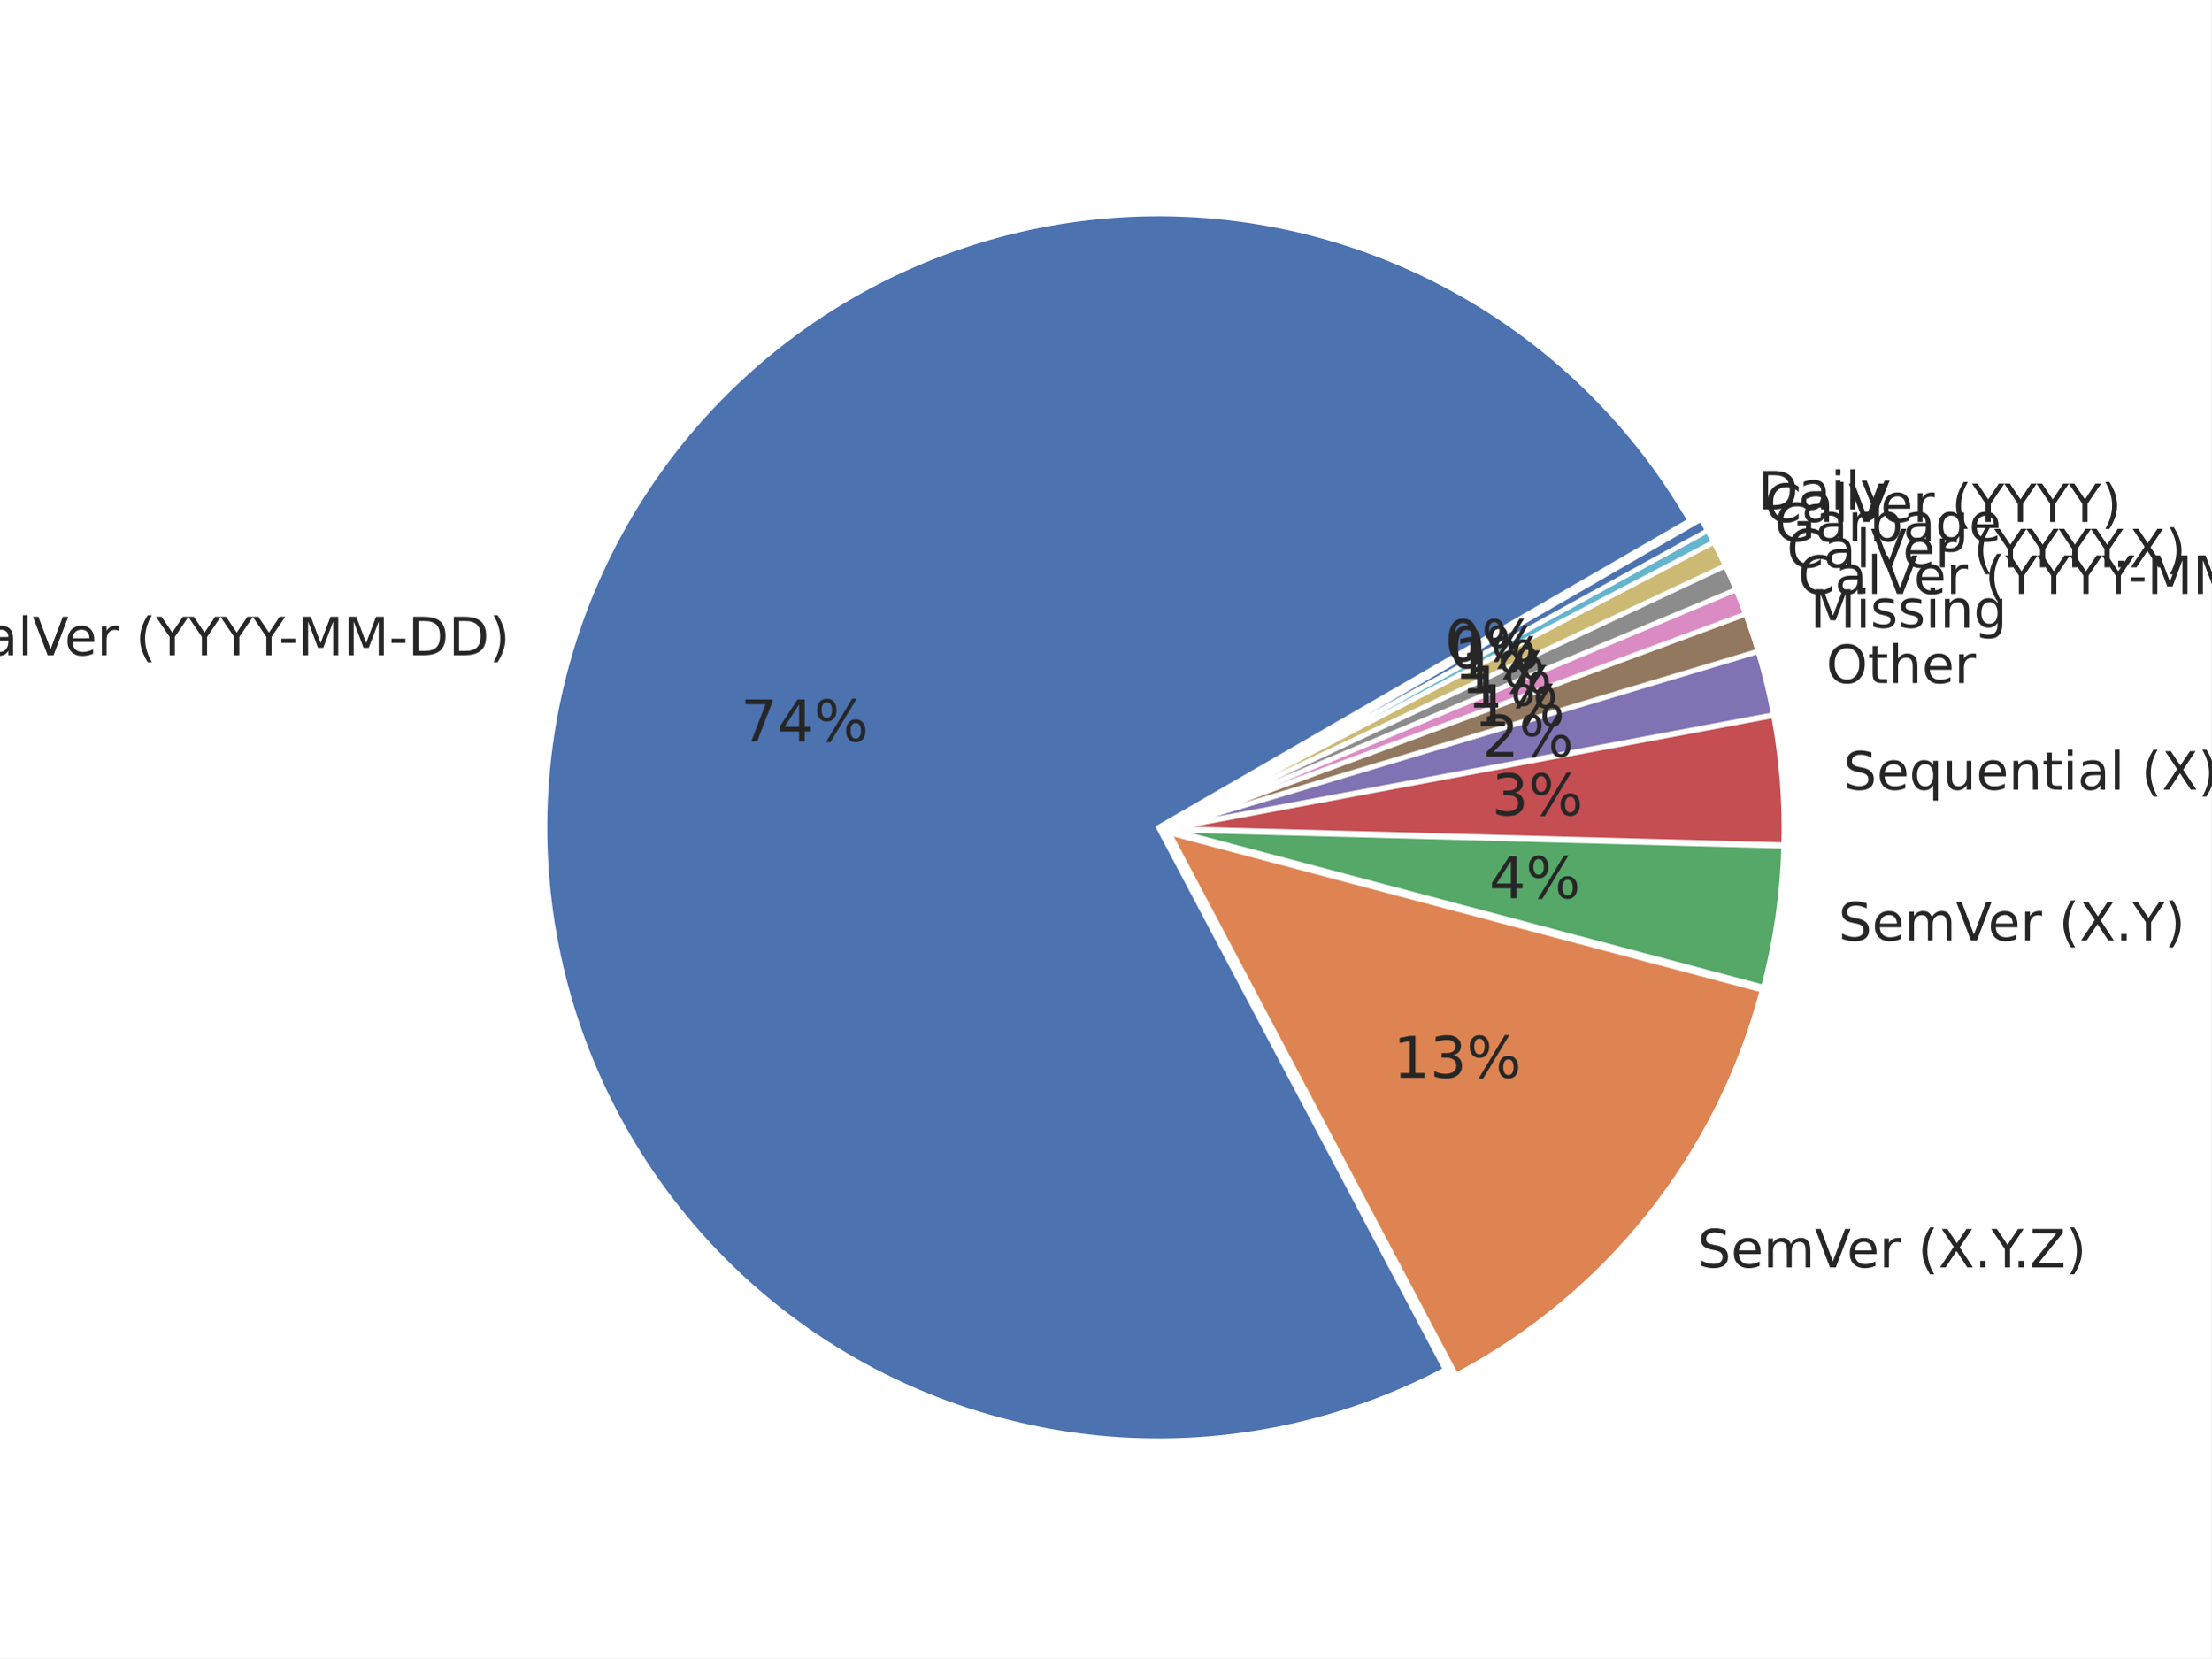
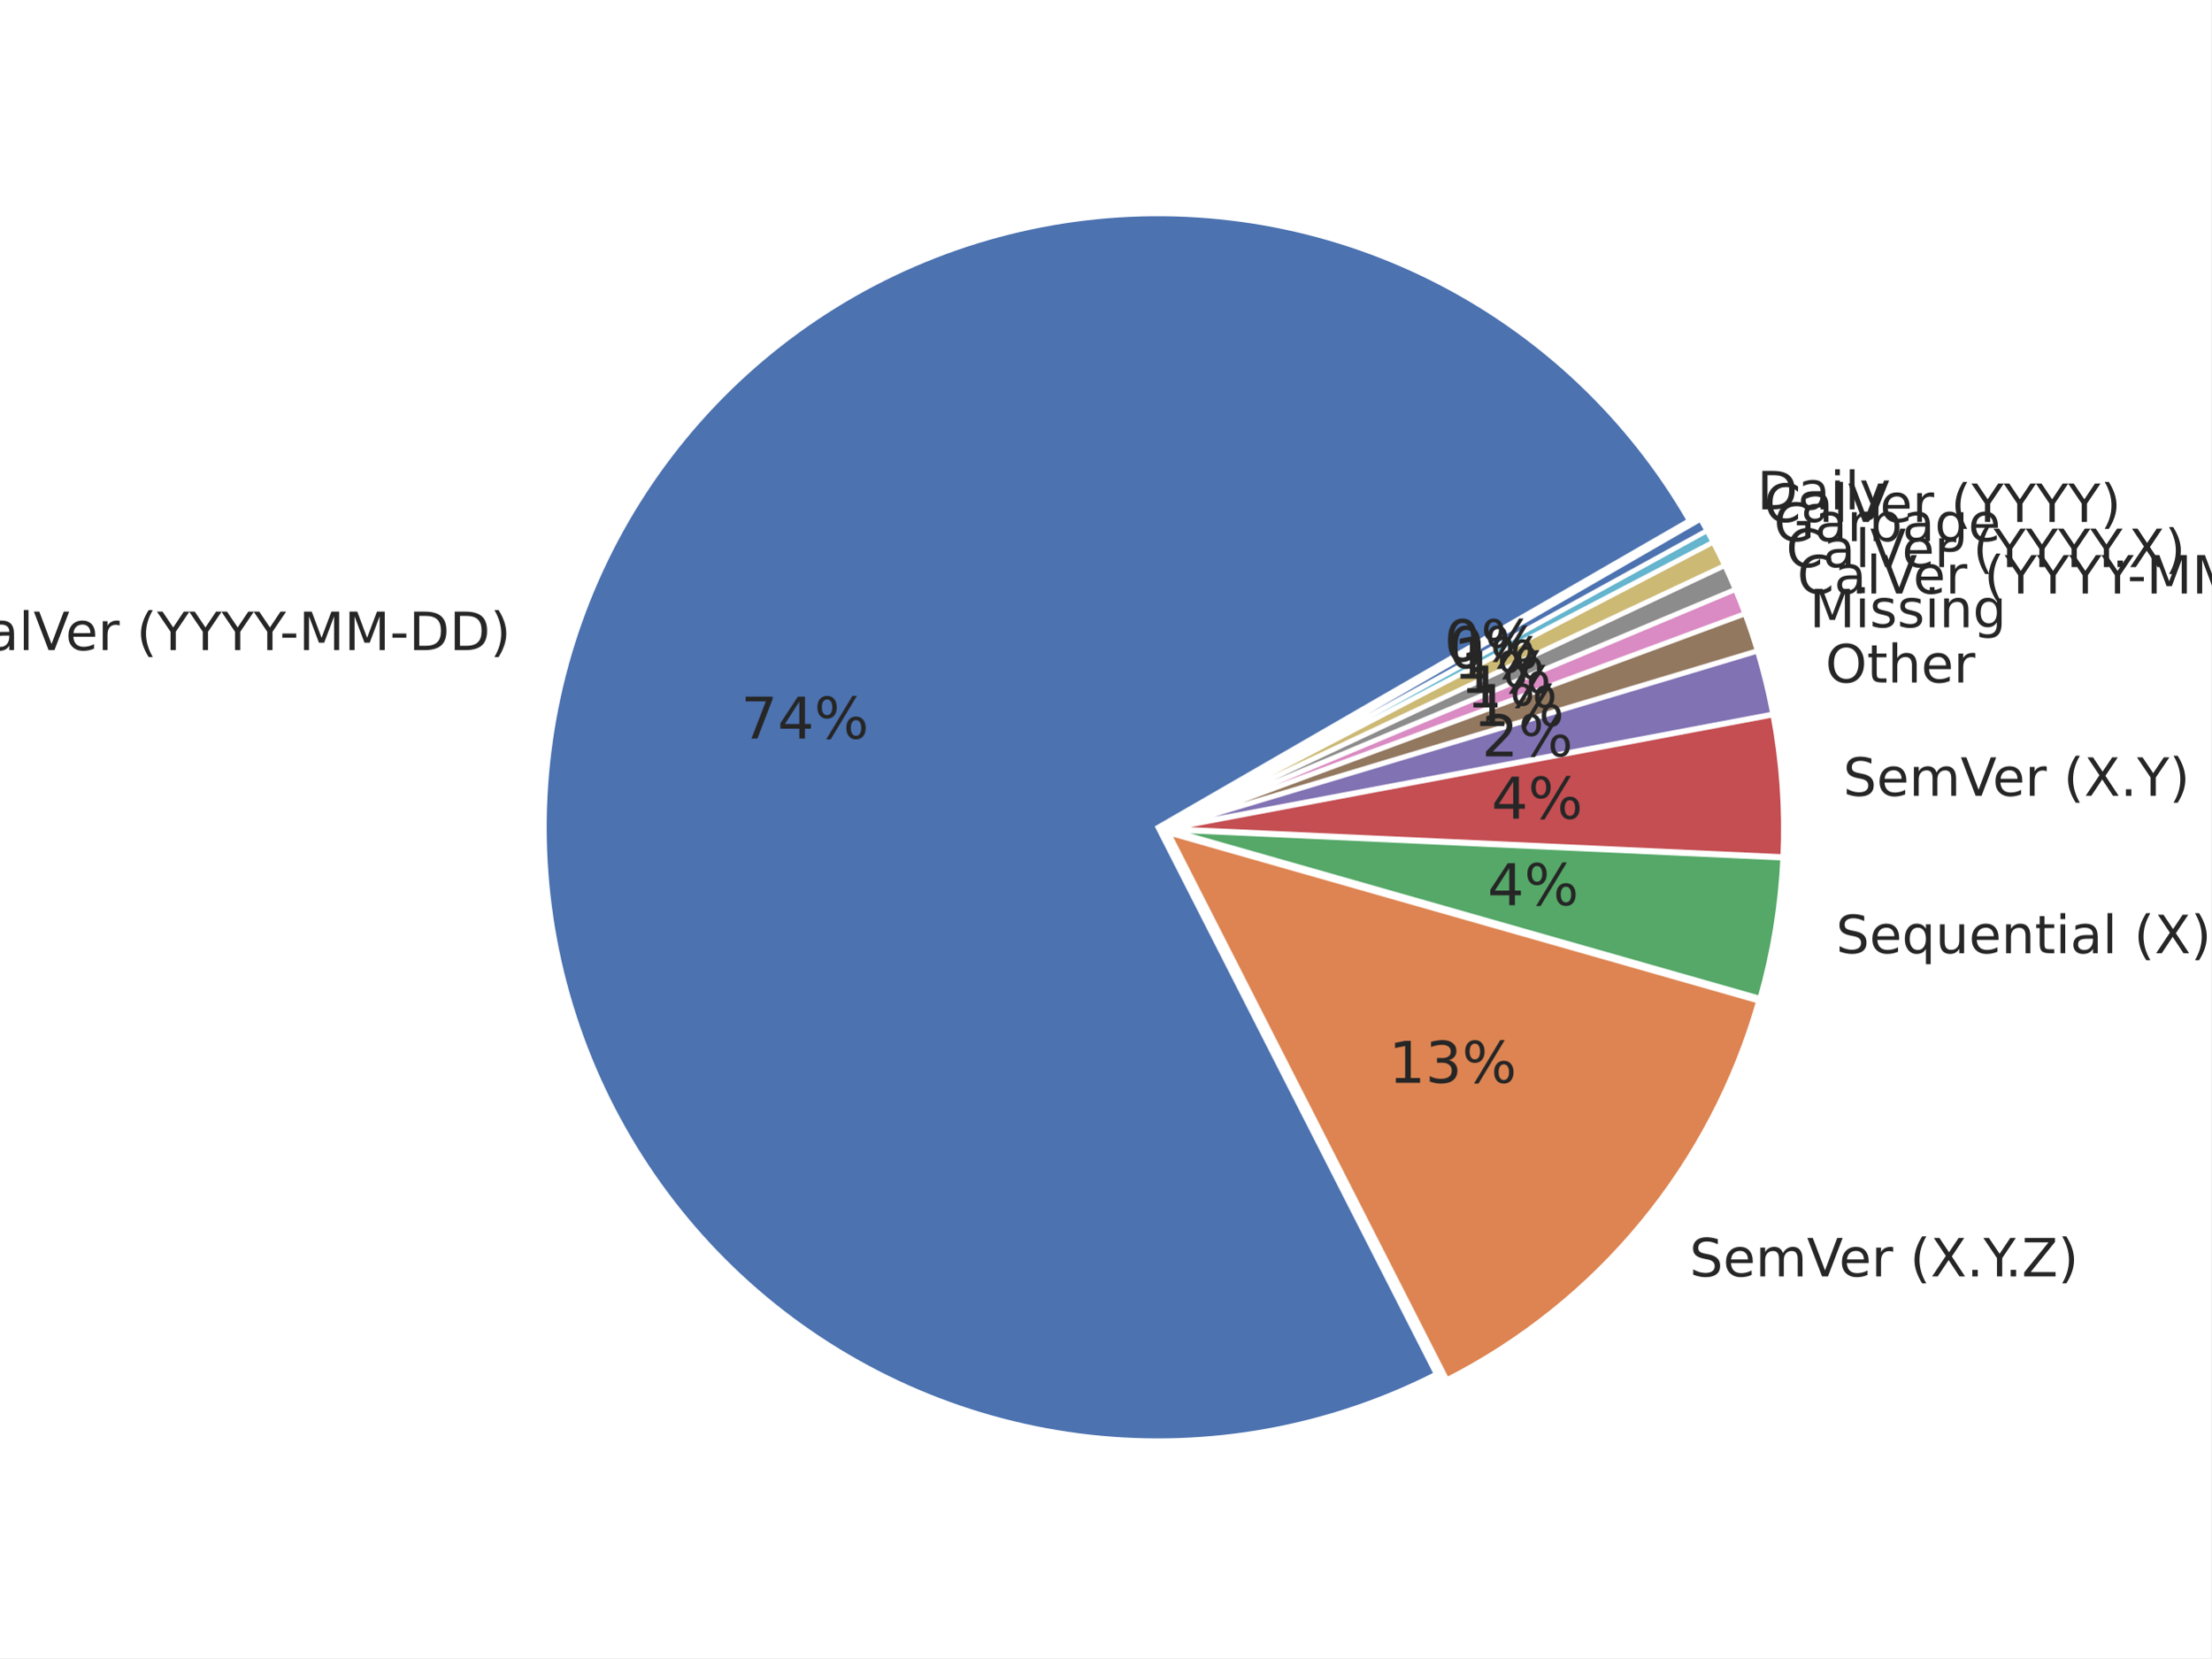
<svg xmlns="http://www.w3.org/2000/svg" xmlns:xlink="http://www.w3.org/1999/xlink" width="460.8pt" height="345.6pt" viewBox="0 0 460.8 345.6" version="1.1">
  <defs>
    <style type="text/css">*{stroke-linejoin: round; stroke-linecap: butt}</style>
  </defs>
  <g id="figure_1">
    <g id="patch_1">
      <path d="M 0 345.6  L 460.8 345.6  L 460.8 0  L 0 0  z " style="fill: #ffffff" />
    </g>
    <g id="axes_1">
      <g id="matplotlib.axis_1" />
      <g id="matplotlib.axis_2" />
      <g id="patch_2">
-         <path d="M 352.162 108.51  C 339.619 86.785 320.956 69.224 298.508 58.024  C 276.061 46.825 250.806 42.475 225.905 45.519  C 201.004 48.563 177.541 58.869 158.453 75.146  C 139.364 91.423 125.481 112.963 118.541 137.07  C 111.601 161.177 111.905 186.802 119.417 210.737  C 126.929 234.672 141.321 255.875 160.792 271.694  C 180.262 287.512 203.964 297.256 228.93 299.707  C 253.896 302.157 279.04 297.208 301.215 285.477  L 241.422 172.446  z " style="fill: #4c72b0; stroke: #ffffff; stroke-linejoin: miter" />
+         <path d="M 352.046 108.501  C 339.545 86.849 320.965 69.332 298.616 58.127  C 276.267 46.922 251.115 42.513 226.287 45.45  C 201.459 48.386 178.029 58.54 158.91 74.65  C 139.791 90.759 125.81 112.127 118.706 136.097  C 111.601 160.068 111.679 185.603 118.931 209.529  C 126.184 233.455 140.296 254.737 159.513 270.728  C 178.731 286.72 202.223 296.73 227.068 299.514  C 251.913 302.297 277.038 297.734 299.318 286.392  L 241.305 172.437  z " style="fill: #4c72b0; stroke: #ffffff; stroke-linejoin: miter" />
      </g>
      <g id="patch_3">
-         <path d="M 303.445 286.627  C 319.043 278.376 332.765 266.984 343.746 253.171  C 354.727 239.359 362.732 223.421 367.254 206.365  L 243.652 173.596  z " style="fill: #dd8452; stroke: #ffffff; stroke-linejoin: miter" />
+         <path d="M 301.531 287.568  C 317.204 279.589 331.063 268.463 342.24 254.886  C 353.418 241.309 361.675 225.57 366.495 208.657  L 243.519 173.613  z " style="fill: #dd8452; stroke: #ffffff; stroke-linejoin: miter" />
      </g>
      <g id="patch_4">
-         <path d="M 367.518 205.751  C 368.79 200.956 369.781 196.09 370.487 191.18  C 371.193 186.27 371.612 181.322 371.744 176.363  L 243.916 172.982  z " style="fill: #55a868; stroke: #ffffff; stroke-linejoin: miter" />
+         <path d="M 366.77 208.051  C 368.125 203.296 369.203 198.466 369.998 193.586  C 370.794 188.706 371.306 183.784 371.532 178.845  L 243.794 173.006  z " style="fill: #55a868; stroke: #ffffff; stroke-linejoin: miter" />
      </g>
      <g id="patch_5">
-         <path d="M 371.753 176.08  C 371.872 171.572 371.753 167.06 371.395 162.565  C 371.038 158.069 370.443 153.596 369.613 149.163  L 243.925 172.699  z " style="fill: #c44e52; stroke: #ffffff; stroke-linejoin: miter" />
+         <path d="M 371.546 178.55  C 371.771 173.611 371.711 168.663 371.363 163.731  C 371.016 158.798 370.383 153.891 369.468 149.032  L 243.807 172.71  z " style="fill: #c44e52; stroke: #ffffff; stroke-linejoin: miter" />
      </g>
      <g id="patch_6">
-         <path d="M 369.581 148.963  C 369.166 146.747 368.692 144.543 368.161 142.352  C 367.629 140.161 367.04 137.984 366.393 135.824  L 243.893 172.499  z " style="fill: #8172b3; stroke: #ffffff; stroke-linejoin: miter" />
+         <path d="M 369.434 148.819  C 369.018 146.611 368.544 144.414 368.012 142.231  C 367.481 140.048 366.891 137.88 366.245 135.728  L 243.774 172.497  z " style="fill: #8172b3; stroke: #ffffff; stroke-linejoin: miter" />
      </g>
      <g id="patch_7">
-         <path d="M 366.363 135.72  C 365.975 134.425 365.567 133.135 365.138 131.852  C 364.709 130.569 364.26 129.294 363.791 128.025  L 243.863 172.395  z " style="fill: #937860; stroke: #ffffff; stroke-linejoin: miter" />
+         <path d="M 366.215 135.624  C 365.828 134.333 365.42 133.048 364.991 131.77  C 364.563 130.491 364.115 129.22 363.646 127.956  L 243.744 172.394  z " style="fill: #937860; stroke: #ffffff; stroke-linejoin: miter" />
      </g>
      <g id="patch_8">
-         <path d="M 363.768 127.961  C 363.455 127.116 363.133 126.273 362.802 125.434  C 362.472 124.596 362.132 123.76 361.784 122.928  L 243.84 172.331  z " style="fill: #da8bc3; stroke: #ffffff; stroke-linejoin: miter" />
+         <path d="M 363.623 127.893  C 363.311 127.05 362.99 126.211 362.66 125.375  C 362.329 124.539 361.991 123.706 361.643 122.878  L 243.721 172.33  z " style="fill: #da8bc3; stroke: #ffffff; stroke-linejoin: miter" />
      </g>
      <g id="patch_9">
-         <path d="M 361.763 122.879  C 361.414 122.047 361.057 121.219 360.691 120.395  C 360.325 119.57 359.951 118.75 359.567 117.934  L 243.819 172.281  z " style="fill: #8c8c8c; stroke: #ffffff; stroke-linejoin: miter" />
+         <path d="M 361.622 122.828  C 361.275 121.999 360.918 121.174 360.553 120.353  C 360.188 119.531 359.815 118.714 359.433 117.901  L 243.7 172.281  z " style="fill: #8c8c8c; stroke: #ffffff; stroke-linejoin: miter" />
      </g>
      <g id="patch_10">
-         <path d="M 359.544 117.885  C 359.161 117.069 358.769 116.256 358.369 115.449  C 357.968 114.641 357.559 113.837 357.142 113.038  L 243.796 172.232  z " style="fill: #ccb974; stroke: #ffffff; stroke-linejoin: miter" />
+         <path d="M 359.41 117.852  C 359.028 117.038 358.637 116.229 358.238 115.424  C 357.838 114.619 357.431 113.818 357.014 113.021  L 243.677 172.232  z " style="fill: #ccb974; stroke: #ffffff; stroke-linejoin: miter" />
      </g>
      <g id="patch_11">
-         <path d="M 357.123 113.002  C 356.915 112.602 356.704 112.203 356.491 111.806  C 356.278 111.409 356.063 111.012 355.846 110.617  L 243.778 172.196  z " style="fill: #64b5cd; stroke: #ffffff; stroke-linejoin: miter" />
+         <path d="M 356.996 112.985  C 356.788 112.587 356.578 112.19 356.365 111.794  C 356.153 111.398 355.939 111.003 355.722 110.609  L 243.659 172.196  z " style="fill: #64b5cd; stroke: #ffffff; stroke-linejoin: miter" />
      </g>
      <g id="patch_12">
-         <path d="M 355.833 110.593  C 355.616 110.198 355.397 109.804 355.175 109.411  C 354.954 109.019 354.731 108.627 354.505 108.236  L 243.765 172.172  z " style="fill: #4c72b0; stroke: #ffffff; stroke-linejoin: miter" />
+         <path d="M 355.709 110.585  C 355.493 110.192 355.274 109.799 355.054 109.407  C 354.833 109.016 354.611 108.626 354.386 108.236  L 243.646 172.172  z " style="fill: #4c72b0; stroke: #ffffff; stroke-linejoin: miter" />
      </g>
      <g id="text_1">
-         <g style="fill: #262626" transform="translate(-10.69458 136.5676) scale(0.11 -0.11)">
+         <g style="fill: #262626" transform="translate(-10.50153 135.4989) scale(0.11 -0.11)">
          <defs>
            <path id="DejaVuSans-43" d="M 4122 4306  L 4122 3641  Q 3803 3938 3442 4084  Q 3081 4231 2675 4231  Q 1875 4231 1450 3742  Q 1025 3253 1025 2328  Q 1025 1406 1450 917  Q 1875 428 2675 428  Q 3081 428 3442 575  Q 3803 722 4122 1019  L 4122 359  Q 3791 134 3420 21  Q 3050 -91 2638 -91  Q 1578 -91 968 557  Q 359 1206 359 2328  Q 359 3453 968 4101  Q 1578 4750 2638 4750  Q 3056 4750 3426 4639  Q 3797 4528 4122 4306  z " transform="scale(0.015625)" />
            <path id="DejaVuSans-61" d="M 2194 1759  Q 1497 1759 1228 1600  Q 959 1441 959 1056  Q 959 750 1161 570  Q 1363 391 1709 391  Q 2188 391 2477 730  Q 2766 1069 2766 1631  L 2766 1759  L 2194 1759  z M 3341 1997  L 3341 0  L 2766 0  L 2766 531  Q 2569 213 2275 61  Q 1981 -91 1556 -91  Q 1019 -91 701 211  Q 384 513 384 1019  Q 384 1609 779 1909  Q 1175 2209 1959 2209  L 2766 2209  L 2766 2266  Q 2766 2663 2505 2880  Q 2244 3097 1772 3097  Q 1472 3097 1187 3025  Q 903 2953 641 2809  L 641 3341  Q 956 3463 1253 3523  Q 1550 3584 1831 3584  Q 2591 3584 2966 3190  Q 3341 2797 3341 1997  z " transform="scale(0.015625)" />
            <path id="DejaVuSans-6c" d="M 603 4863  L 1178 4863  L 1178 0  L 603 0  L 603 4863  z " transform="scale(0.015625)" />
            <path id="DejaVuSans-56" d="M 1831 0  L 50 4666  L 709 4666  L 2188 738  L 3669 4666  L 4325 4666  L 2547 0  L 1831 0  z " transform="scale(0.015625)" />
            <path id="DejaVuSans-65" d="M 3597 1894  L 3597 1613  L 953 1613  Q 991 1019 1311 708  Q 1631 397 2203 397  Q 2534 397 2845 478  Q 3156 559 3463 722  L 3463 178  Q 3153 47 2828 -22  Q 2503 -91 2169 -91  Q 1331 -91 842 396  Q 353 884 353 1716  Q 353 2575 817 3079  Q 1281 3584 2069 3584  Q 2775 3584 3186 3129  Q 3597 2675 3597 1894  z M 3022 2063  Q 3016 2534 2758 2815  Q 2500 3097 2075 3097  Q 1594 3097 1305 2825  Q 1016 2553 972 2059  L 3022 2063  z " transform="scale(0.015625)" />
            <path id="DejaVuSans-72" d="M 2631 2963  Q 2534 3019 2420 3045  Q 2306 3072 2169 3072  Q 1681 3072 1420 2755  Q 1159 2438 1159 1844  L 1159 0  L 581 0  L 581 3500  L 1159 3500  L 1159 2956  Q 1341 3275 1631 3429  Q 1922 3584 2338 3584  Q 2397 3584 2469 3576  Q 2541 3569 2628 3553  L 2631 2963  z " transform="scale(0.015625)" />
            <path id="DejaVuSans-20" transform="scale(0.015625)" />
            <path id="DejaVuSans-28" d="M 1984 4856  Q 1566 4138 1362 3434  Q 1159 2731 1159 2009  Q 1159 1288 1364 580  Q 1569 -128 1984 -844  L 1484 -844  Q 1016 -109 783 600  Q 550 1309 550 2009  Q 550 2706 781 3412  Q 1013 4119 1484 4856  L 1984 4856  z " transform="scale(0.015625)" />
            <path id="DejaVuSans-59" d="M -13 4666  L 666 4666  L 1959 2747  L 3244 4666  L 3922 4666  L 2272 2222  L 2272 0  L 1638 0  L 1638 2222  L -13 4666  z " transform="scale(0.015625)" />
            <path id="DejaVuSans-2d" d="M 313 2009  L 1997 2009  L 1997 1497  L 313 1497  L 313 2009  z " transform="scale(0.015625)" />
            <path id="DejaVuSans-4d" d="M 628 4666  L 1569 4666  L 2759 1491  L 3956 4666  L 4897 4666  L 4897 0  L 4281 0  L 4281 4097  L 3078 897  L 2444 897  L 1241 4097  L 1241 0  L 628 0  L 628 4666  z " transform="scale(0.015625)" />
            <path id="DejaVuSans-44" d="M 1259 4147  L 1259 519  L 2022 519  Q 2988 519 3436 956  Q 3884 1394 3884 2338  Q 3884 3275 3436 3711  Q 2988 4147 2022 4147  L 1259 4147  z M 628 4666  L 1925 4666  Q 3281 4666 3915 4102  Q 4550 3538 4550 2338  Q 4550 1131 3912 565  Q 3275 0 1925 0  L 628 0  L 628 4666  z " transform="scale(0.015625)" />
            <path id="DejaVuSans-29" d="M 513 4856  L 1013 4856  Q 1481 4119 1714 3412  Q 1947 2706 1947 2009  Q 1947 1309 1714 600  Q 1481 -109 1013 -844  L 513 -844  Q 928 -128 1133 580  Q 1338 1288 1338 2009  Q 1338 2731 1133 3434  Q 928 4138 513 4856  z " transform="scale(0.015625)" />
          </defs>
          <use xlink:href="#DejaVuSans-43" />
          <use xlink:href="#DejaVuSans-61" x="69.824" />
          <use xlink:href="#DejaVuSans-6c" x="131.104" />
          <use xlink:href="#DejaVuSans-56" x="158.887" />
          <use xlink:href="#DejaVuSans-65" x="219.545" />
          <use xlink:href="#DejaVuSans-72" x="281.068" />
          <use xlink:href="#DejaVuSans-20" x="322.182" />
          <use xlink:href="#DejaVuSans-28" x="353.969" />
          <use xlink:href="#DejaVuSans-59" x="392.982" />
          <use xlink:href="#DejaVuSans-59" x="454.066" />
          <use xlink:href="#DejaVuSans-59" x="515.15" />
          <use xlink:href="#DejaVuSans-59" x="576.234" />
          <use xlink:href="#DejaVuSans-2d" x="625.443" />
          <use xlink:href="#DejaVuSans-4d" x="661.527" />
          <use xlink:href="#DejaVuSans-4d" x="747.807" />
          <use xlink:href="#DejaVuSans-2d" x="834.086" />
          <use xlink:href="#DejaVuSans-44" x="870.17" />
          <use xlink:href="#DejaVuSans-44" x="947.172" />
          <use xlink:href="#DejaVuSans-29" x="1024.174" />
        </g>
      </g>
      <g id="text_2">
-         <g style="fill: #262626" transform="translate(154.3572 154.5317) scale(0.12 -0.12)">
+         <g style="fill: #262626" transform="translate(154.4096 153.9444) scale(0.12 -0.12)">
          <defs>
            <path id="DejaVuSans-37" d="M 525 4666  L 3525 4666  L 3525 4397  L 1831 0  L 1172 0  L 2766 4134  L 525 4134  L 525 4666  z " transform="scale(0.015625)" />
            <path id="DejaVuSans-34" d="M 2419 4116  L 825 1625  L 2419 1625  L 2419 4116  z M 2253 4666  L 3047 4666  L 3047 1625  L 3713 1625  L 3713 1100  L 3047 1100  L 3047 0  L 2419 0  L 2419 1100  L 313 1100  L 313 1709  L 2253 4666  z " transform="scale(0.015625)" />
            <path id="DejaVuSans-25" d="M 4653 2053  Q 4381 2053 4226 1822  Q 4072 1591 4072 1178  Q 4072 772 4226 539  Q 4381 306 4653 306  Q 4919 306 5073 539  Q 5228 772 5228 1178  Q 5228 1588 5073 1820  Q 4919 2053 4653 2053  z M 4653 2450  Q 5147 2450 5437 2106  Q 5728 1763 5728 1178  Q 5728 594 5436 251  Q 5144 -91 4653 -91  Q 4153 -91 3862 251  Q 3572 594 3572 1178  Q 3572 1766 3864 2108  Q 4156 2450 4653 2450  z M 1428 4353  Q 1159 4353 1004 4120  Q 850 3888 850 3481  Q 850 3069 1003 2837  Q 1156 2606 1428 2606  Q 1700 2606 1854 2837  Q 2009 3069 2009 3481  Q 2009 3884 1853 4118  Q 1697 4353 1428 4353  z M 4250 4750  L 4750 4750  L 1831 -91  L 1331 -91  L 4250 4750  z M 1428 4750  Q 1922 4750 2215 4408  Q 2509 4066 2509 3481  Q 2509 2891 2217 2550  Q 1925 2209 1428 2209  Q 931 2209 642 2551  Q 353 2894 353 3481  Q 353 4063 643 4406  Q 934 4750 1428 4750  z " transform="scale(0.015625)" />
          </defs>
          <use xlink:href="#DejaVuSans-37" />
          <use xlink:href="#DejaVuSans-34" x="63.623" />
          <use xlink:href="#DejaVuSans-25" x="127.246" />
        </g>
      </g>
      <g id="text_3">
-         <g style="fill: #262626" transform="translate(353.7558 264.1643) scale(0.11 -0.11)">
+         <g style="fill: #262626" transform="translate(352.1124 266.0483) scale(0.11 -0.11)">
          <defs>
            <path id="DejaVuSans-53" d="M 3425 4513  L 3425 3897  Q 3066 4069 2747 4153  Q 2428 4238 2131 4238  Q 1616 4238 1336 4038  Q 1056 3838 1056 3469  Q 1056 3159 1242 3001  Q 1428 2844 1947 2747  L 2328 2669  Q 3034 2534 3370 2195  Q 3706 1856 3706 1288  Q 3706 609 3251 259  Q 2797 -91 1919 -91  Q 1588 -91 1214 -16  Q 841 59 441 206  L 441 856  Q 825 641 1194 531  Q 1563 422 1919 422  Q 2459 422 2753 634  Q 3047 847 3047 1241  Q 3047 1584 2836 1778  Q 2625 1972 2144 2069  L 1759 2144  Q 1053 2284 737 2584  Q 422 2884 422 3419  Q 422 4038 858 4394  Q 1294 4750 2059 4750  Q 2388 4750 2728 4690  Q 3069 4631 3425 4513  z " transform="scale(0.015625)" />
            <path id="DejaVuSans-6d" d="M 3328 2828  Q 3544 3216 3844 3400  Q 4144 3584 4550 3584  Q 5097 3584 5394 3201  Q 5691 2819 5691 2113  L 5691 0  L 5113 0  L 5113 2094  Q 5113 2597 4934 2840  Q 4756 3084 4391 3084  Q 3944 3084 3684 2787  Q 3425 2491 3425 1978  L 3425 0  L 2847 0  L 2847 2094  Q 2847 2600 2669 2842  Q 2491 3084 2119 3084  Q 1678 3084 1418 2786  Q 1159 2488 1159 1978  L 1159 0  L 581 0  L 581 3500  L 1159 3500  L 1159 2956  Q 1356 3278 1631 3431  Q 1906 3584 2284 3584  Q 2666 3584 2933 3390  Q 3200 3197 3328 2828  z " transform="scale(0.015625)" />
            <path id="DejaVuSans-58" d="M 403 4666  L 1081 4666  L 2241 2931  L 3406 4666  L 4084 4666  L 2584 2425  L 4184 0  L 3506 0  L 2194 1984  L 872 0  L 191 0  L 1856 2491  L 403 4666  z " transform="scale(0.015625)" />
            <path id="DejaVuSans-2e" d="M 684 794  L 1344 794  L 1344 0  L 684 0  L 684 794  z " transform="scale(0.015625)" />
            <path id="DejaVuSans-5a" d="M 359 4666  L 4025 4666  L 4025 4184  L 1075 531  L 4097 531  L 4097 0  L 288 0  L 288 481  L 3238 4134  L 359 4134  L 359 4666  z " transform="scale(0.015625)" />
          </defs>
          <use xlink:href="#DejaVuSans-53" />
          <use xlink:href="#DejaVuSans-65" x="63.477" />
          <use xlink:href="#DejaVuSans-6d" x="125" />
          <use xlink:href="#DejaVuSans-56" x="222.412" />
          <use xlink:href="#DejaVuSans-65" x="283.07" />
          <use xlink:href="#DejaVuSans-72" x="344.594" />
          <use xlink:href="#DejaVuSans-20" x="385.707" />
          <use xlink:href="#DejaVuSans-28" x="417.494" />
          <use xlink:href="#DejaVuSans-58" x="456.508" />
          <use xlink:href="#DejaVuSans-2e" x="525.014" />
          <use xlink:href="#DejaVuSans-59" x="556.801" />
          <use xlink:href="#DejaVuSans-2e" x="597.635" />
          <use xlink:href="#DejaVuSans-5a" x="629.422" />
          <use xlink:href="#DejaVuSans-29" x="697.928" />
        </g>
      </g>
      <g id="text_4">
-         <g style="fill: #262626" transform="translate(290.3725 224.6524) scale(0.12 -0.12)">
+         <g style="fill: #262626" transform="translate(289.4157 225.6878) scale(0.12 -0.12)">
          <defs>
            <path id="DejaVuSans-31" d="M 794 531  L 1825 531  L 1825 4091  L 703 3866  L 703 4441  L 1819 4666  L 2450 4666  L 2450 531  L 3481 531  L 3481 0  L 794 0  L 794 531  z " transform="scale(0.015625)" />
            <path id="DejaVuSans-33" d="M 2597 2516  Q 3050 2419 3304 2112  Q 3559 1806 3559 1356  Q 3559 666 3084 287  Q 2609 -91 1734 -91  Q 1441 -91 1130 -33  Q 819 25 488 141  L 488 750  Q 750 597 1062 519  Q 1375 441 1716 441  Q 2309 441 2620 675  Q 2931 909 2931 1356  Q 2931 1769 2642 2001  Q 2353 2234 1838 2234  L 1294 2234  L 1294 2753  L 1863 2753  Q 2328 2753 2575 2939  Q 2822 3125 2822 3475  Q 2822 3834 2567 4026  Q 2313 4219 1838 4219  Q 1578 4219 1281 4162  Q 984 4106 628 3988  L 628 4550  Q 988 4650 1302 4700  Q 1616 4750 1894 4750  Q 2613 4750 3031 4423  Q 3450 4097 3450 3541  Q 3450 3153 3228 2886  Q 3006 2619 2597 2516  z " transform="scale(0.015625)" />
          </defs>
          <use xlink:href="#DejaVuSans-31" />
          <use xlink:href="#DejaVuSans-33" x="63.623" />
          <use xlink:href="#DejaVuSans-25" x="127.246" />
        </g>
      </g>
      <g id="text_5">
-         <g style="fill: #262626" transform="translate(383.1438 196.0352) scale(0.11 -0.11)">
-           <use xlink:href="#DejaVuSans-53" />
-           <use xlink:href="#DejaVuSans-65" x="63.477" />
-           <use xlink:href="#DejaVuSans-6d" x="125" />
-           <use xlink:href="#DejaVuSans-56" x="222.412" />
-           <use xlink:href="#DejaVuSans-65" x="283.07" />
-           <use xlink:href="#DejaVuSans-72" x="344.594" />
-           <use xlink:href="#DejaVuSans-20" x="385.707" />
-           <use xlink:href="#DejaVuSans-28" x="417.494" />
-           <use xlink:href="#DejaVuSans-58" x="456.508" />
-           <use xlink:href="#DejaVuSans-2e" x="525.014" />
-           <use xlink:href="#DejaVuSans-59" x="556.801" />
-           <use xlink:href="#DejaVuSans-29" x="617.885" />
-         </g>
-       </g>
-       <g id="text_6">
-         <g style="fill: #262626" transform="translate(310.3402 187.2121) scale(0.12 -0.12)">
-           <use xlink:href="#DejaVuSans-34" />
-           <use xlink:href="#DejaVuSans-25" x="63.623" />
-         </g>
-       </g>
-       <g id="text_7">
-         <g style="fill: #262626" transform="translate(384.1421 164.5868) scale(0.11 -0.11)">
+         <g style="fill: #262626" transform="translate(382.619 198.6795) scale(0.11 -0.11)">
          <defs>
            <path id="DejaVuSans-71" d="M 947 1747  Q 947 1113 1208 752  Q 1469 391 1925 391  Q 2381 391 2643 752  Q 2906 1113 2906 1747  Q 2906 2381 2643 2742  Q 2381 3103 1925 3103  Q 1469 3103 1208 2742  Q 947 2381 947 1747  z M 2906 525  Q 2725 213 2448 61  Q 2172 -91 1784 -91  Q 1150 -91 751 415  Q 353 922 353 1747  Q 353 2572 751 3078  Q 1150 3584 1784 3584  Q 2172 3584 2448 3432  Q 2725 3281 2906 2969  L 2906 3500  L 3481 3500  L 3481 -1331  L 2906 -1331  L 2906 525  z " transform="scale(0.015625)" />
            <path id="DejaVuSans-75" d="M 544 1381  L 544 3500  L 1119 3500  L 1119 1403  Q 1119 906 1312 657  Q 1506 409 1894 409  Q 2359 409 2629 706  Q 2900 1003 2900 1516  L 2900 3500  L 3475 3500  L 3475 0  L 2900 0  L 2900 538  Q 2691 219 2414 64  Q 2138 -91 1772 -91  Q 1169 -91 856 284  Q 544 659 544 1381  z M 1991 3584  L 1991 3584  z " transform="scale(0.015625)" />
            <path id="DejaVuSans-6e" d="M 3513 2113  L 3513 0  L 2938 0  L 2938 2094  Q 2938 2591 2744 2837  Q 2550 3084 2163 3084  Q 1697 3084 1428 2787  Q 1159 2491 1159 1978  L 1159 0  L 581 0  L 581 3500  L 1159 3500  L 1159 2956  Q 1366 3272 1645 3428  Q 1925 3584 2291 3584  Q 2894 3584 3203 3211  Q 3513 2838 3513 2113  z " transform="scale(0.015625)" />
            <path id="DejaVuSans-74" d="M 1172 4494  L 1172 3500  L 2356 3500  L 2356 3053  L 1172 3053  L 1172 1153  Q 1172 725 1289 603  Q 1406 481 1766 481  L 2356 481  L 2356 0  L 1766 0  Q 1100 0 847 248  Q 594 497 594 1153  L 594 3053  L 172 3053  L 172 3500  L 594 3500  L 594 4494  L 1172 4494  z " transform="scale(0.015625)" />
            <path id="DejaVuSans-69" d="M 603 3500  L 1178 3500  L 1178 0  L 603 0  L 603 3500  z M 603 4863  L 1178 4863  L 1178 4134  L 603 4134  L 603 4863  z " transform="scale(0.015625)" />
          </defs>
          <use xlink:href="#DejaVuSans-53" />
          <use xlink:href="#DejaVuSans-65" x="63.477" />
          <use xlink:href="#DejaVuSans-71" x="125" />
          <use xlink:href="#DejaVuSans-75" x="188.477" />
          <use xlink:href="#DejaVuSans-65" x="251.855" />
          <use xlink:href="#DejaVuSans-6e" x="313.379" />
          <use xlink:href="#DejaVuSans-74" x="376.758" />
          <use xlink:href="#DejaVuSans-69" x="415.967" />
          <use xlink:href="#DejaVuSans-61" x="443.75" />
          <use xlink:href="#DejaVuSans-6c" x="505.029" />
          <use xlink:href="#DejaVuSans-20" x="532.812" />
          <use xlink:href="#DejaVuSans-28" x="564.6" />
          <use xlink:href="#DejaVuSans-58" x="603.613" />
          <use xlink:href="#DejaVuSans-29" x="672.119" />
        </g>
      </g>
+       <g id="text_6">
+         <g style="fill: #262626" transform="translate(309.9981 188.6652) scale(0.12 -0.12)">
+           <use xlink:href="#DejaVuSans-34" />
+           <use xlink:href="#DejaVuSans-25" x="63.623" />
+         </g>
+       </g>
+       <g id="text_7">
+         <g style="fill: #262626" transform="translate(384.119 165.8679) scale(0.11 -0.11)">
+           <use xlink:href="#DejaVuSans-53" />
+           <use xlink:href="#DejaVuSans-65" x="63.477" />
+           <use xlink:href="#DejaVuSans-6d" x="125" />
+           <use xlink:href="#DejaVuSans-56" x="222.412" />
+           <use xlink:href="#DejaVuSans-65" x="283.07" />
+           <use xlink:href="#DejaVuSans-72" x="344.594" />
+           <use xlink:href="#DejaVuSans-20" x="385.707" />
+           <use xlink:href="#DejaVuSans-28" x="417.494" />
+           <use xlink:href="#DejaVuSans-58" x="456.508" />
+           <use xlink:href="#DejaVuSans-2e" x="525.014" />
+           <use xlink:href="#DejaVuSans-59" x="556.801" />
+           <use xlink:href="#DejaVuSans-29" x="617.885" />
+         </g>
+       </g>
      <g id="text_8">
-         <g style="fill: #262626" transform="translate(310.8888 169.9297) scale(0.12 -0.12)">
-           <use xlink:href="#DejaVuSans-33" />
+         <g style="fill: #262626" transform="translate(310.8224 170.6337) scale(0.12 -0.12)">
+           <use xlink:href="#DejaVuSans-34" />
          <use xlink:href="#DejaVuSans-25" x="63.623" />
        </g>
      </g>
      <g id="text_9">
-         <g style="fill: #262626" transform="translate(380.5875 142.3722) scale(0.11 -0.11)">
+         <g style="fill: #262626" transform="translate(380.4362 142.24) scale(0.11 -0.11)">
          <defs>
            <path id="DejaVuSans-4f" d="M 2522 4238  Q 1834 4238 1429 3725  Q 1025 3213 1025 2328  Q 1025 1447 1429 934  Q 1834 422 2522 422  Q 3209 422 3611 934  Q 4013 1447 4013 2328  Q 4013 3213 3611 3725  Q 3209 4238 2522 4238  z M 2522 4750  Q 3503 4750 4090 4092  Q 4678 3434 4678 2328  Q 4678 1225 4090 567  Q 3503 -91 2522 -91  Q 1538 -91 948 565  Q 359 1222 359 2328  Q 359 3434 948 4092  Q 1538 4750 2522 4750  z " transform="scale(0.015625)" />
            <path id="DejaVuSans-68" d="M 3513 2113  L 3513 0  L 2938 0  L 2938 2094  Q 2938 2591 2744 2837  Q 2550 3084 2163 3084  Q 1697 3084 1428 2787  Q 1159 2491 1159 1978  L 1159 0  L 581 0  L 581 4863  L 1159 4863  L 1159 2956  Q 1366 3272 1645 3428  Q 1925 3584 2291 3584  Q 2894 3584 3203 3211  Q 3513 2838 3513 2113  z " transform="scale(0.015625)" />
          </defs>
          <use xlink:href="#DejaVuSans-4f" />
          <use xlink:href="#DejaVuSans-74" x="78.711" />
          <use xlink:href="#DejaVuSans-68" x="117.92" />
          <use xlink:href="#DejaVuSans-65" x="181.299" />
          <use xlink:href="#DejaVuSans-72" x="242.822" />
        </g>
      </g>
      <g id="text_10">
-         <g style="fill: #262626" transform="translate(308.9354 157.7216) scale(0.12 -0.12)">
+         <g style="fill: #262626" transform="translate(308.7985 157.6489) scale(0.12 -0.12)">
          <defs>
            <path id="DejaVuSans-32" d="M 1228 531  L 3431 531  L 3431 0  L 469 0  L 469 531  Q 828 903 1448 1529  Q 2069 2156 2228 2338  Q 2531 2678 2651 2914  Q 2772 3150 2772 3378  Q 2772 3750 2511 3984  Q 2250 4219 1831 4219  Q 1534 4219 1204 4116  Q 875 4013 500 3803  L 500 4441  Q 881 4594 1212 4672  Q 1544 4750 1819 4750  Q 2544 4750 2975 4387  Q 3406 4025 3406 3419  Q 3406 3131 3298 2873  Q 3191 2616 2906 2266  Q 2828 2175 2409 1742  Q 1991 1309 1228 531  z " transform="scale(0.015625)" />
          </defs>
          <use xlink:href="#DejaVuSans-32" />
          <use xlink:href="#DejaVuSans-25" x="63.623" />
        </g>
      </g>
      <g id="text_11">
-         <g style="fill: #262626" transform="translate(377.2656 130.8333) scale(0.11 -0.11)">
+         <g style="fill: #262626" transform="translate(377.1161 130.7426) scale(0.11 -0.11)">
          <defs>
            <path id="DejaVuSans-73" d="M 2834 3397  L 2834 2853  Q 2591 2978 2328 3040  Q 2066 3103 1784 3103  Q 1356 3103 1142 2972  Q 928 2841 928 2578  Q 928 2378 1081 2264  Q 1234 2150 1697 2047  L 1894 2003  Q 2506 1872 2764 1633  Q 3022 1394 3022 966  Q 3022 478 2636 193  Q 2250 -91 1575 -91  Q 1294 -91 989 -36  Q 684 19 347 128  L 347 722  Q 666 556 975 473  Q 1284 391 1588 391  Q 1994 391 2212 530  Q 2431 669 2431 922  Q 2431 1156 2273 1281  Q 2116 1406 1581 1522  L 1381 1569  Q 847 1681 609 1914  Q 372 2147 372 2553  Q 372 3047 722 3315  Q 1072 3584 1716 3584  Q 2034 3584 2315 3537  Q 2597 3491 2834 3397  z " transform="scale(0.015625)" />
            <path id="DejaVuSans-67" d="M 2906 1791  Q 2906 2416 2648 2759  Q 2391 3103 1925 3103  Q 1463 3103 1205 2759  Q 947 2416 947 1791  Q 947 1169 1205 825  Q 1463 481 1925 481  Q 2391 481 2648 825  Q 2906 1169 2906 1791  z M 3481 434  Q 3481 -459 3084 -895  Q 2688 -1331 1869 -1331  Q 1566 -1331 1297 -1286  Q 1028 -1241 775 -1147  L 775 -588  Q 1028 -725 1275 -790  Q 1522 -856 1778 -856  Q 2344 -856 2625 -561  Q 2906 -266 2906 331  L 2906 616  Q 2728 306 2450 153  Q 2172 0 1784 0  Q 1141 0 747 490  Q 353 981 353 1791  Q 353 2603 747 3093  Q 1141 3584 1784 3584  Q 2172 3584 2450 3431  Q 2728 3278 2906 2969  L 2906 3500  L 3481 3500  L 3481 434  z " transform="scale(0.015625)" />
          </defs>
          <use xlink:href="#DejaVuSans-4d" />
          <use xlink:href="#DejaVuSans-69" x="86.279" />
          <use xlink:href="#DejaVuSans-73" x="114.062" />
          <use xlink:href="#DejaVuSans-73" x="166.162" />
          <use xlink:href="#DejaVuSans-69" x="218.262" />
          <use xlink:href="#DejaVuSans-6e" x="246.045" />
          <use xlink:href="#DejaVuSans-67" x="309.424" />
        </g>
      </g>
      <g id="text_12">
-         <g style="fill: #262626" transform="translate(307.1098 151.3804) scale(0.12 -0.12)">
+         <g style="fill: #262626" transform="translate(306.9739 151.3306) scale(0.12 -0.12)">
          <use xlink:href="#DejaVuSans-31" />
          <use xlink:href="#DejaVuSans-25" x="63.623" />
        </g>
      </g>
      <g id="text_13">
-         <g style="fill: #262626" transform="translate(374.6984 123.7801) scale(0.11 -0.11)">
+         <g style="fill: #262626" transform="translate(374.5534 123.7144) scale(0.11 -0.11)">
          <use xlink:href="#DejaVuSans-43" />
          <use xlink:href="#DejaVuSans-61" x="69.824" />
          <use xlink:href="#DejaVuSans-6c" x="131.104" />
          <use xlink:href="#DejaVuSans-56" x="158.887" />
          <use xlink:href="#DejaVuSans-65" x="219.545" />
          <use xlink:href="#DejaVuSans-72" x="281.068" />
          <use xlink:href="#DejaVuSans-20" x="322.182" />
          <use xlink:href="#DejaVuSans-28" x="353.969" />
          <use xlink:href="#DejaVuSans-59" x="392.982" />
          <use xlink:href="#DejaVuSans-59" x="454.066" />
          <use xlink:href="#DejaVuSans-59" x="515.15" />
          <use xlink:href="#DejaVuSans-59" x="576.234" />
          <use xlink:href="#DejaVuSans-2d" x="625.443" />
          <use xlink:href="#DejaVuSans-4d" x="661.527" />
          <use xlink:href="#DejaVuSans-4d" x="747.807" />
          <use xlink:href="#DejaVuSans-29" x="834.086" />
        </g>
      </g>
      <g id="text_14">
-         <g style="fill: #262626" transform="translate(305.699 147.5043) scale(0.12 -0.12)">
+         <g style="fill: #262626" transform="translate(305.5656 147.4682) scale(0.12 -0.12)">
          <use xlink:href="#DejaVuSans-31" />
          <use xlink:href="#DejaVuSans-25" x="63.623" />
        </g>
      </g>
      <g id="text_15">
-         <g style="fill: #262626" transform="translate(372.3784 118.2412) scale(0.11 -0.11)">
+         <g style="fill: #262626" transform="translate(372.2387 118.1951) scale(0.11 -0.11)">
          <use xlink:href="#DejaVuSans-43" />
          <use xlink:href="#DejaVuSans-61" x="69.824" />
          <use xlink:href="#DejaVuSans-6c" x="131.104" />
          <use xlink:href="#DejaVuSans-56" x="158.887" />
          <use xlink:href="#DejaVuSans-65" x="219.545" />
          <use xlink:href="#DejaVuSans-72" x="281.068" />
          <use xlink:href="#DejaVuSans-20" x="322.182" />
          <use xlink:href="#DejaVuSans-28" x="353.969" />
          <use xlink:href="#DejaVuSans-59" x="392.982" />
          <use xlink:href="#DejaVuSans-59" x="454.066" />
          <use xlink:href="#DejaVuSans-59" x="515.15" />
          <use xlink:href="#DejaVuSans-59" x="576.234" />
          <use xlink:href="#DejaVuSans-2e" x="617.068" />
          <use xlink:href="#DejaVuSans-58" x="648.855" />
          <use xlink:href="#DejaVuSans-29" x="717.361" />
        </g>
      </g>
      <g id="text_16">
-         <g style="fill: #262626" transform="translate(304.424 144.4604) scale(0.12 -0.12)">
+         <g style="fill: #262626" transform="translate(304.2936 144.4351) scale(0.12 -0.12)">
          <use xlink:href="#DejaVuSans-31" />
          <use xlink:href="#DejaVuSans-25" x="63.623" />
        </g>
      </g>
      <g id="text_17">
-         <g style="fill: #262626" transform="translate(369.8262 112.8055) scale(0.11 -0.11)">
+         <g style="fill: #262626" transform="translate(369.6936 112.7785) scale(0.11 -0.11)">
          <defs>
            <path id="DejaVuSans-47" d="M 3809 666  L 3809 1919  L 2778 1919  L 2778 2438  L 4434 2438  L 4434 434  Q 4069 175 3628 42  Q 3188 -91 2688 -91  Q 1594 -91 976 548  Q 359 1188 359 2328  Q 359 3472 976 4111  Q 1594 4750 2688 4750  Q 3144 4750 3555 4637  Q 3966 4525 4313 4306  L 4313 3634  Q 3963 3931 3569 4081  Q 3175 4231 2741 4231  Q 1884 4231 1454 3753  Q 1025 3275 1025 2328  Q 1025 1384 1454 906  Q 1884 428 2741 428  Q 3075 428 3337 486  Q 3600 544 3809 666  z " transform="scale(0.015625)" />
            <path id="DejaVuSans-62" d="M 3116 1747  Q 3116 2381 2855 2742  Q 2594 3103 2138 3103  Q 1681 3103 1420 2742  Q 1159 2381 1159 1747  Q 1159 1113 1420 752  Q 1681 391 2138 391  Q 2594 391 2855 752  Q 3116 1113 3116 1747  z M 1159 2969  Q 1341 3281 1617 3432  Q 1894 3584 2278 3584  Q 2916 3584 3314 3078  Q 3713 2572 3713 1747  Q 3713 922 3314 415  Q 2916 -91 2278 -91  Q 1894 -91 1617 61  Q 1341 213 1159 525  L 1159 0  L 581 0  L 581 4863  L 1159 4863  L 1159 2969  z " transform="scale(0.015625)" />
          </defs>
          <use xlink:href="#DejaVuSans-47" />
          <use xlink:href="#DejaVuSans-61" x="77.49" />
          <use xlink:href="#DejaVuSans-72" x="138.77" />
          <use xlink:href="#DejaVuSans-62" x="179.883" />
          <use xlink:href="#DejaVuSans-61" x="243.359" />
          <use xlink:href="#DejaVuSans-67" x="304.639" />
          <use xlink:href="#DejaVuSans-65" x="368.115" />
        </g>
      </g>
      <g id="text_18">
-         <g style="fill: #262626" transform="translate(303.0215 141.4733) scale(0.12 -0.12)">
+         <g style="fill: #262626" transform="translate(302.8949 141.4584) scale(0.12 -0.12)">
          <use xlink:href="#DejaVuSans-31" />
          <use xlink:href="#DejaVuSans-25" x="63.623" />
        </g>
      </g>
      <g id="text_19">
-         <g style="fill: #262626" transform="translate(367.7623 108.8022) scale(0.11 -0.11)">
+         <g style="fill: #262626" transform="translate(367.636 108.7889) scale(0.11 -0.11)">
          <use xlink:href="#DejaVuSans-43" />
          <use xlink:href="#DejaVuSans-61" x="69.824" />
          <use xlink:href="#DejaVuSans-6c" x="131.104" />
          <use xlink:href="#DejaVuSans-56" x="158.887" />
          <use xlink:href="#DejaVuSans-65" x="219.545" />
          <use xlink:href="#DejaVuSans-72" x="281.068" />
          <use xlink:href="#DejaVuSans-20" x="322.182" />
          <use xlink:href="#DejaVuSans-28" x="353.969" />
          <use xlink:href="#DejaVuSans-59" x="392.982" />
          <use xlink:href="#DejaVuSans-59" x="454.066" />
          <use xlink:href="#DejaVuSans-59" x="515.15" />
          <use xlink:href="#DejaVuSans-59" x="576.234" />
          <use xlink:href="#DejaVuSans-29" x="637.318" />
        </g>
      </g>
      <g id="text_20">
-         <g style="fill: #262626" transform="translate(301.8873 139.2732) scale(0.12 -0.12)">
+         <g style="fill: #262626" transform="translate(301.7642 139.2659) scale(0.12 -0.12)">
          <defs>
            <path id="DejaVuSans-30" d="M 2034 4250  Q 1547 4250 1301 3770  Q 1056 3291 1056 2328  Q 1056 1369 1301 889  Q 1547 409 2034 409  Q 2525 409 2770 889  Q 3016 1369 3016 2328  Q 3016 3291 2770 3770  Q 2525 4250 2034 4250  z M 2034 4750  Q 2819 4750 3233 4129  Q 3647 3509 3647 2328  Q 3647 1150 3233 529  Q 2819 -91 2034 -91  Q 1250 -91 836 529  Q 422 1150 422 2328  Q 422 3509 836 4129  Q 1250 4750 2034 4750  z " transform="scale(0.015625)" />
          </defs>
          <use xlink:href="#DejaVuSans-30" />
          <use xlink:href="#DejaVuSans-25" x="63.623" />
        </g>
      </g>
      <g id="text_21">
-         <g style="fill: #262626" transform="translate(366.3163 106.1706) scale(0.11 -0.11)">
+         <g style="fill: #262626" transform="translate(366.1947 106.1662) scale(0.11 -0.11)">
          <defs>
            <path id="DejaVuSans-79" d="M 2059 -325  Q 1816 -950 1584 -1140  Q 1353 -1331 966 -1331  L 506 -1331  L 506 -850  L 844 -850  Q 1081 -850 1212 -737  Q 1344 -625 1503 -206  L 1606 56  L 191 3500  L 800 3500  L 1894 763  L 2988 3500  L 3597 3500  L 2059 -325  z " transform="scale(0.015625)" />
          </defs>
          <use xlink:href="#DejaVuSans-44" />
          <use xlink:href="#DejaVuSans-61" x="77.002" />
          <use xlink:href="#DejaVuSans-69" x="138.281" />
          <use xlink:href="#DejaVuSans-6c" x="166.064" />
          <use xlink:href="#DejaVuSans-79" x="193.848" />
        </g>
      </g>
      <g id="text_22">
-         <g style="fill: #262626" transform="translate(301.0926 137.8271) scale(0.12 -0.12)">
+         <g style="fill: #262626" transform="translate(300.9721 137.8246) scale(0.12 -0.12)">
          <use xlink:href="#DejaVuSans-30" />
          <use xlink:href="#DejaVuSans-25" x="63.623" />
        </g>
      </g>
    </g>
  </g>
</svg>
